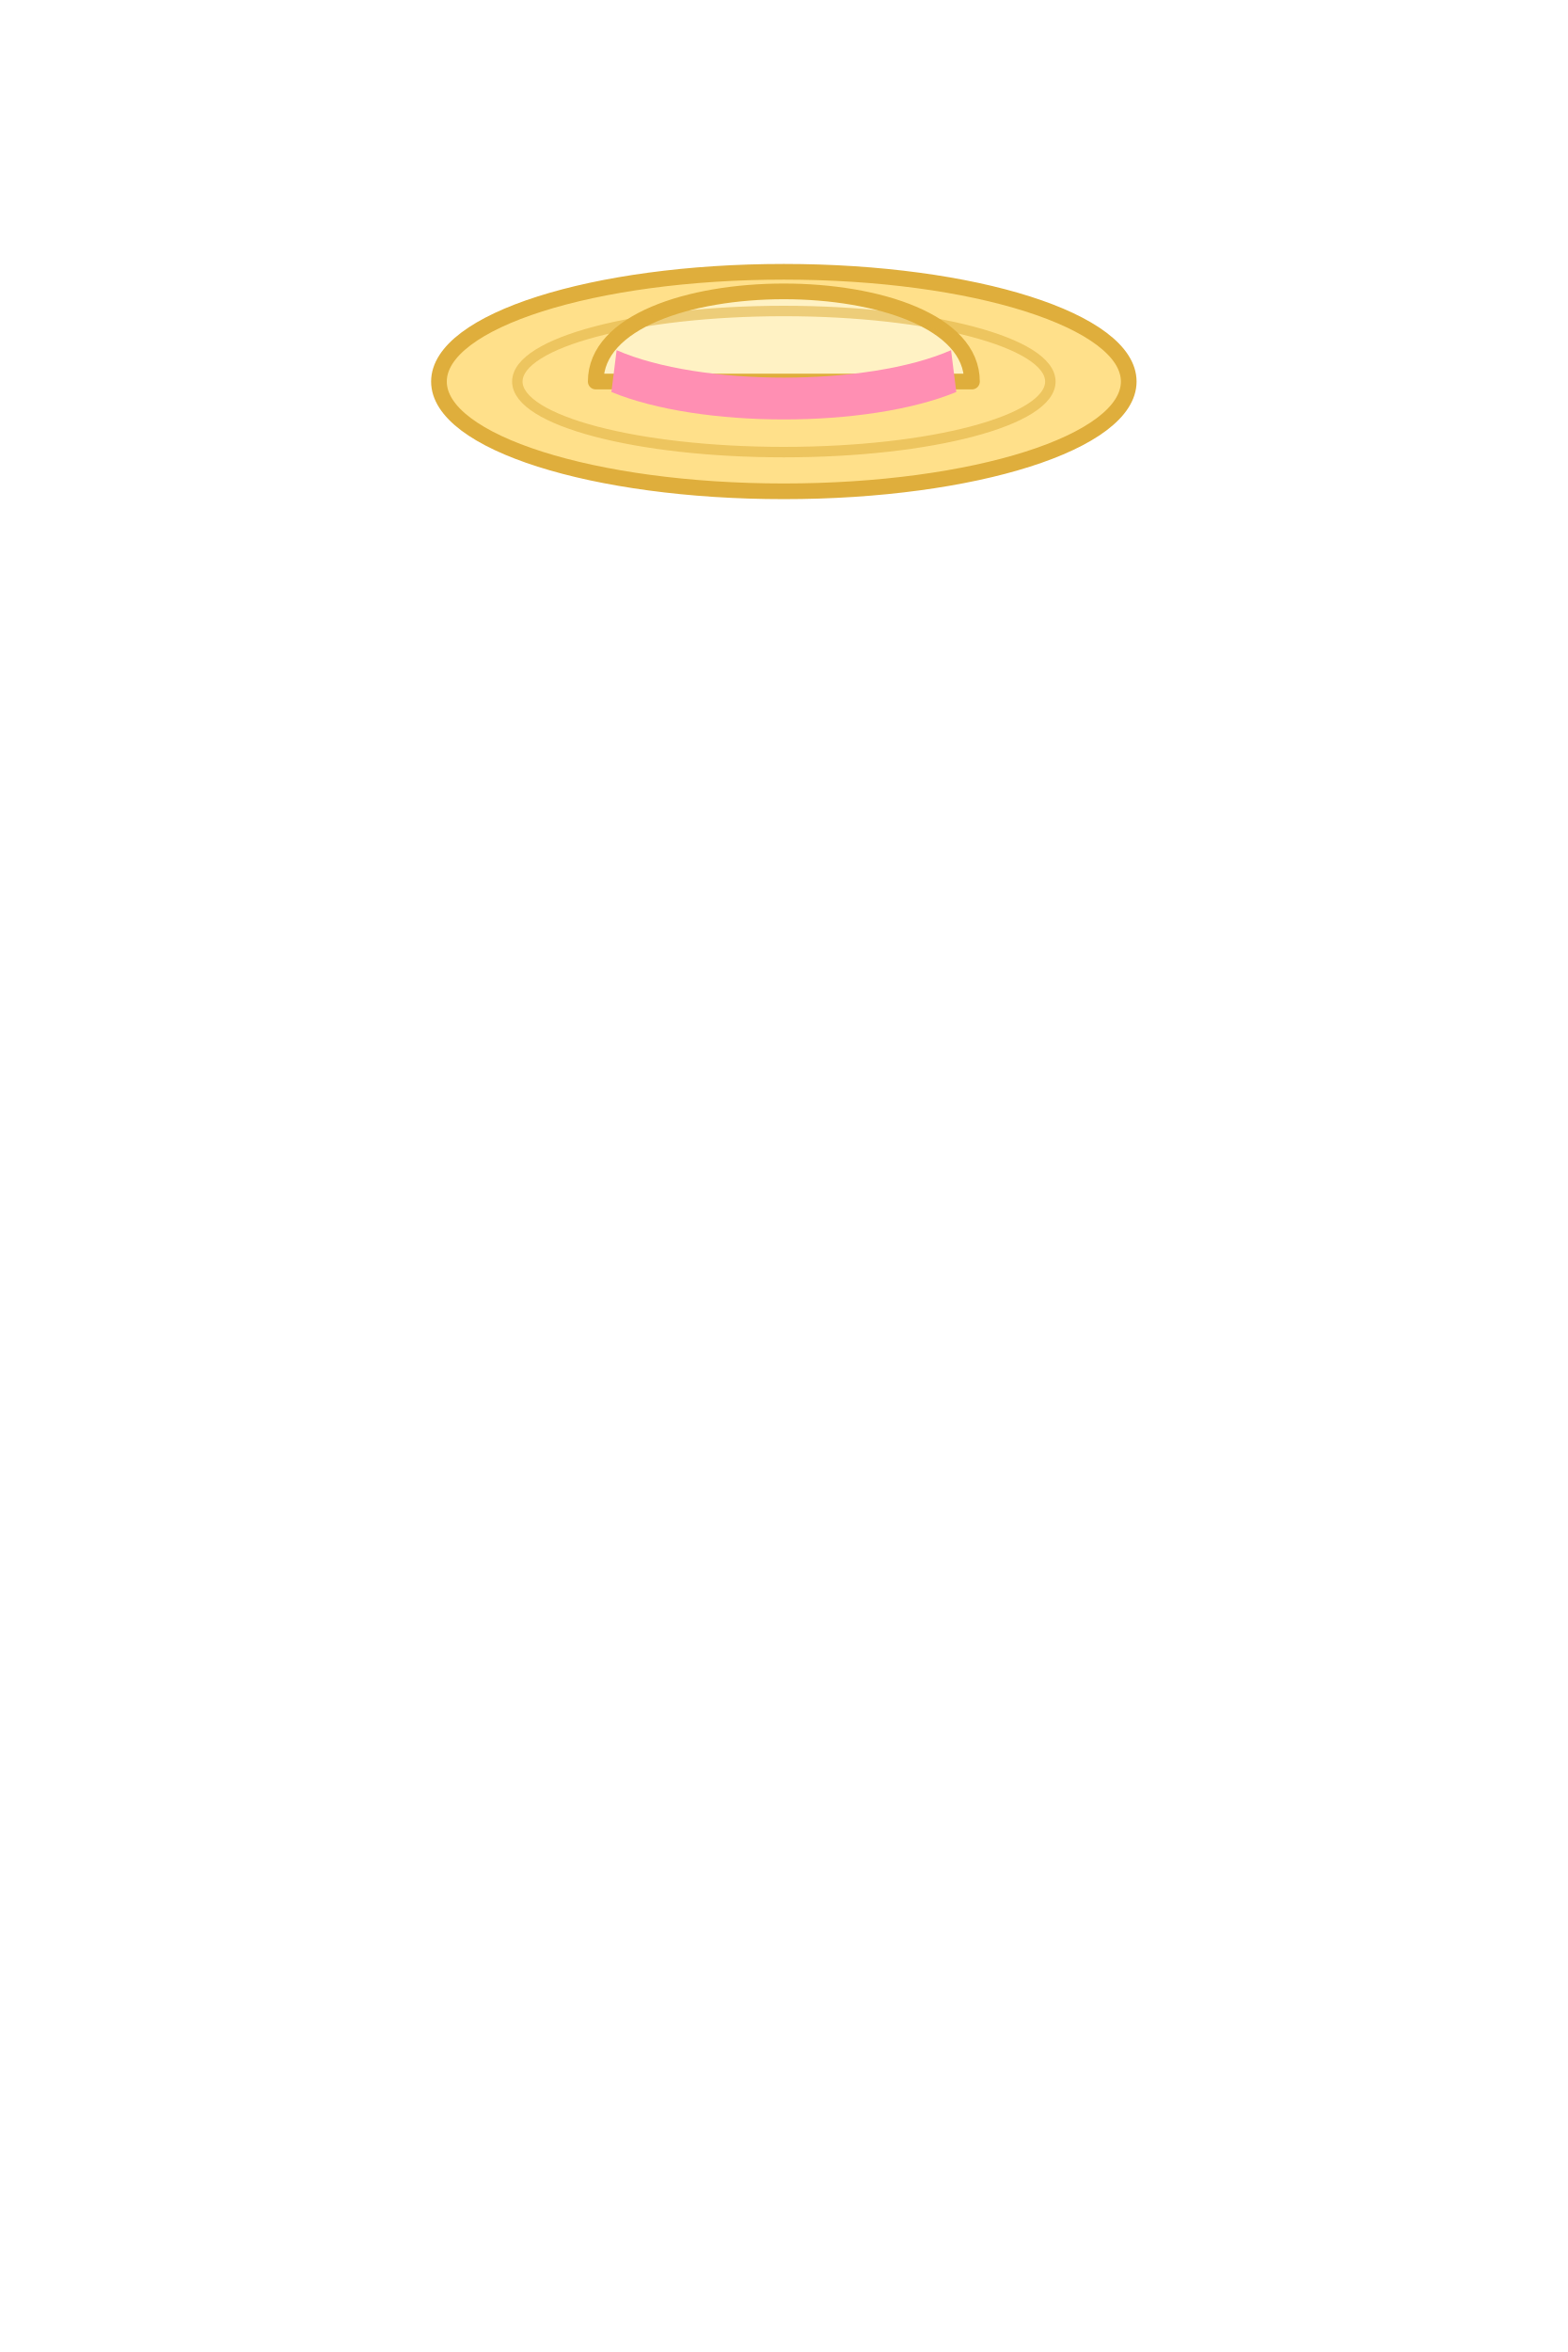
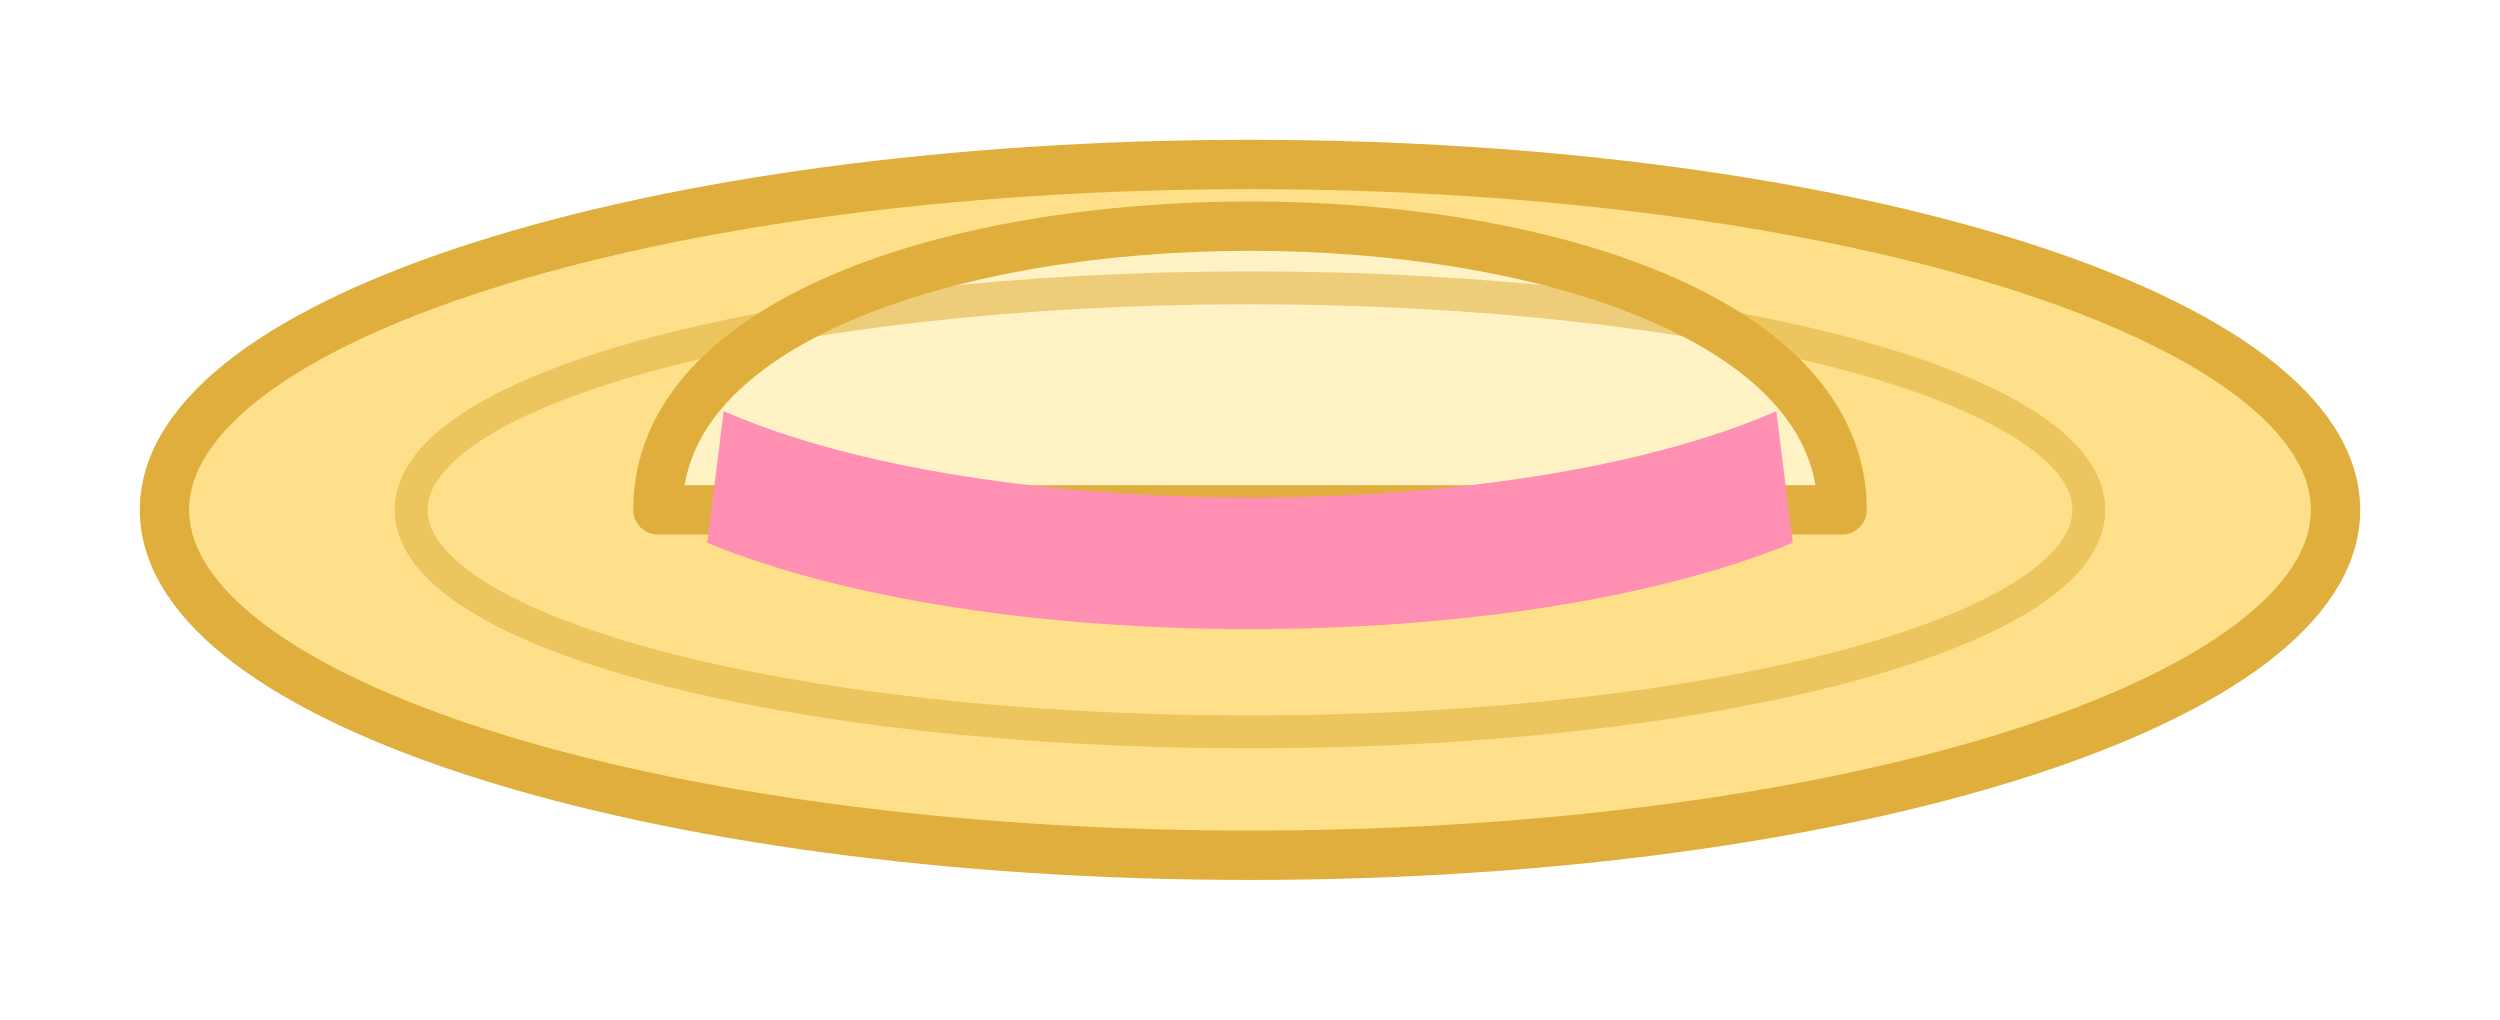
- <svg xmlns="http://www.w3.org/2000/svg" width="600" height="900" viewBox="0 0 600 900">
+ <svg xmlns="http://www.w3.org/2000/svg" width="304" height="124" viewBox="148 84 304 124">
  <ellipse cx="300" cy="146" rx="132" ry="42" fill="#ffe08a" />
  <ellipse cx="300" cy="146" rx="132" ry="42" fill="none" stroke="#dfae3c" stroke-width="6" />
  <path d="M228 146 C228 100 372 100 372 146 Z" fill="#fff2c4" stroke="#dfae3c" stroke-width="6" stroke-linejoin="round" />
  <ellipse cx="300" cy="146" rx="102" ry="27" fill="none" stroke="#dfae3c" stroke-width="4" opacity="0.55" />
  <path d="M236 134 C268 148 332 148 364 134 L366 150 C332 164 268 164 234 150 Z" fill="#ff8fb3" />
</svg>
